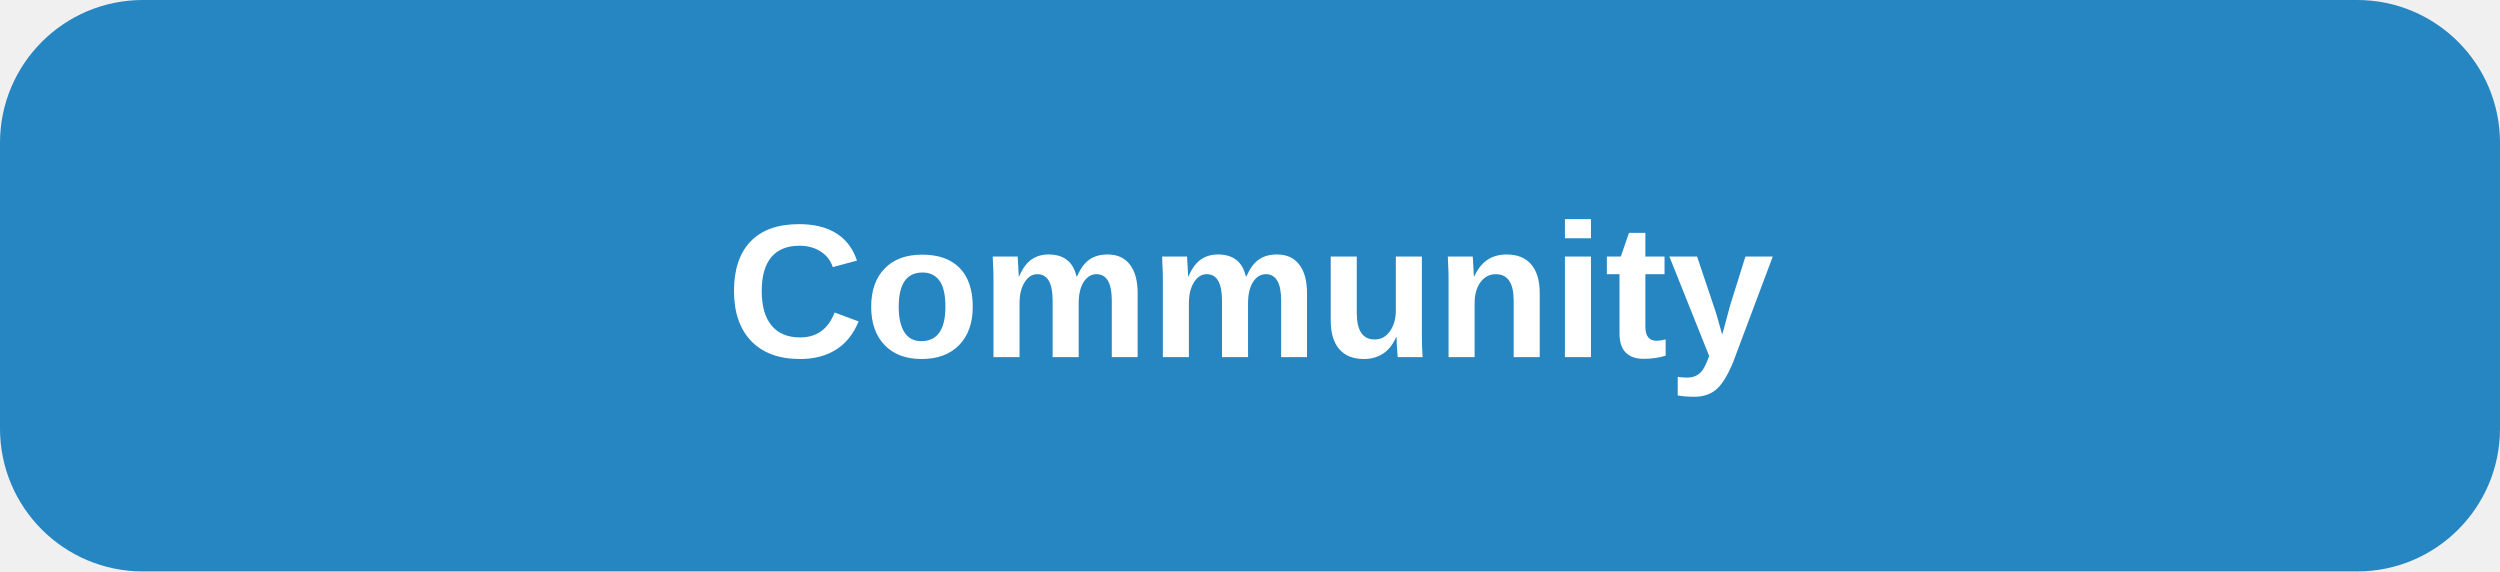
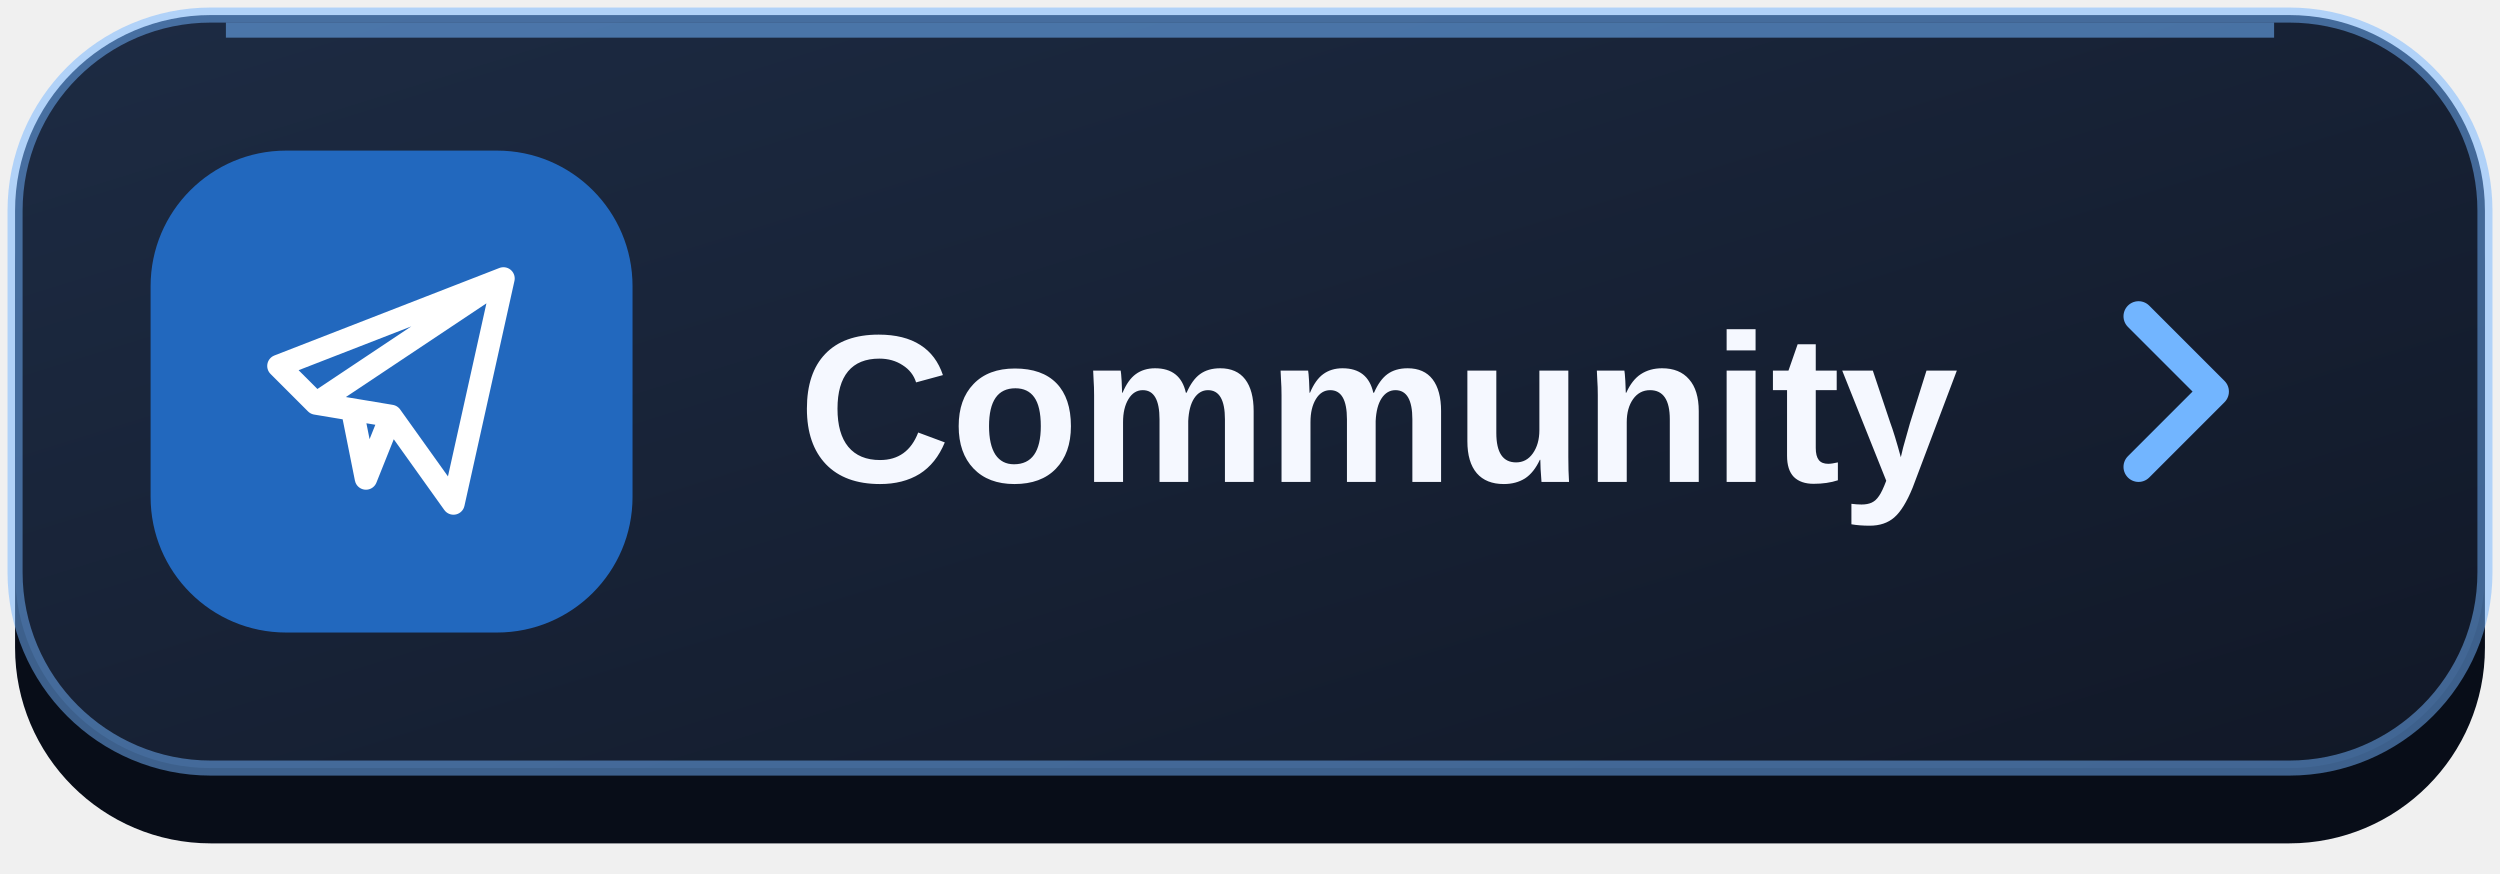
- <svg xmlns="http://www.w3.org/2000/svg" width="210" height="48" role="img" aria-label="Community">
-   <rect width="210" height="48" rx="12" fill="#2686c1" />
-   <text x="105" y="30" text-anchor="middle" fill="white" font-family="Arial,sans-serif" font-size="16" font-weight="700">Community</text>
+ <svg xmlns="http://www.w3.org/2000/svg" width="166" height="58" viewBox="0 0 166 58" role="img" aria-label="Community">
+   <defs>
+     <linearGradient id="body" x2="1" y2="1">
+       <stop stop-color="#1d2b43" />
+       <stop offset="1" stop-color="#111827" />
+     </linearGradient>
+     <linearGradient id="accent">
+       <stop stop-color="#2268be" />
+       <stop offset="1" stop-color="#72b5ff" />
+     </linearGradient>
+   </defs>
+   <rect x="1" y="5" width="164" height="51" rx="13" fill="#080d18" />
+   <rect x="1" y="1" width="164" height="50" rx="13" fill="url(#body)" stroke="#72b5ff" stroke-opacity=".5" />
+   <path d="M15 2h136" stroke="#72b5ff" stroke-opacity=".55" />
+   <rect x="10" y="10" width="32" height="32" rx="9" fill="#2268be" />
+   <g transform="translate(16 16) scale(.83)" fill="none" stroke="#fff" stroke-width="1.8" stroke-linecap="round" stroke-linejoin="round">
+     <path d="m3 10 18-7-4 18-5-7-6-1zM6 13 21 3M12 14l-2 5-1-5" />
+   </g>
+   <text x="53" y="32" fill="#f5f8ff" font-family="Arial,Helvetica,sans-serif" font-size="14" font-weight="700">Community</text>
+   <path d="m142 21 5 5-5 5" fill="none" stroke="#72b5ff" stroke-width="2" stroke-linecap="round" stroke-linejoin="round" />
</svg>
